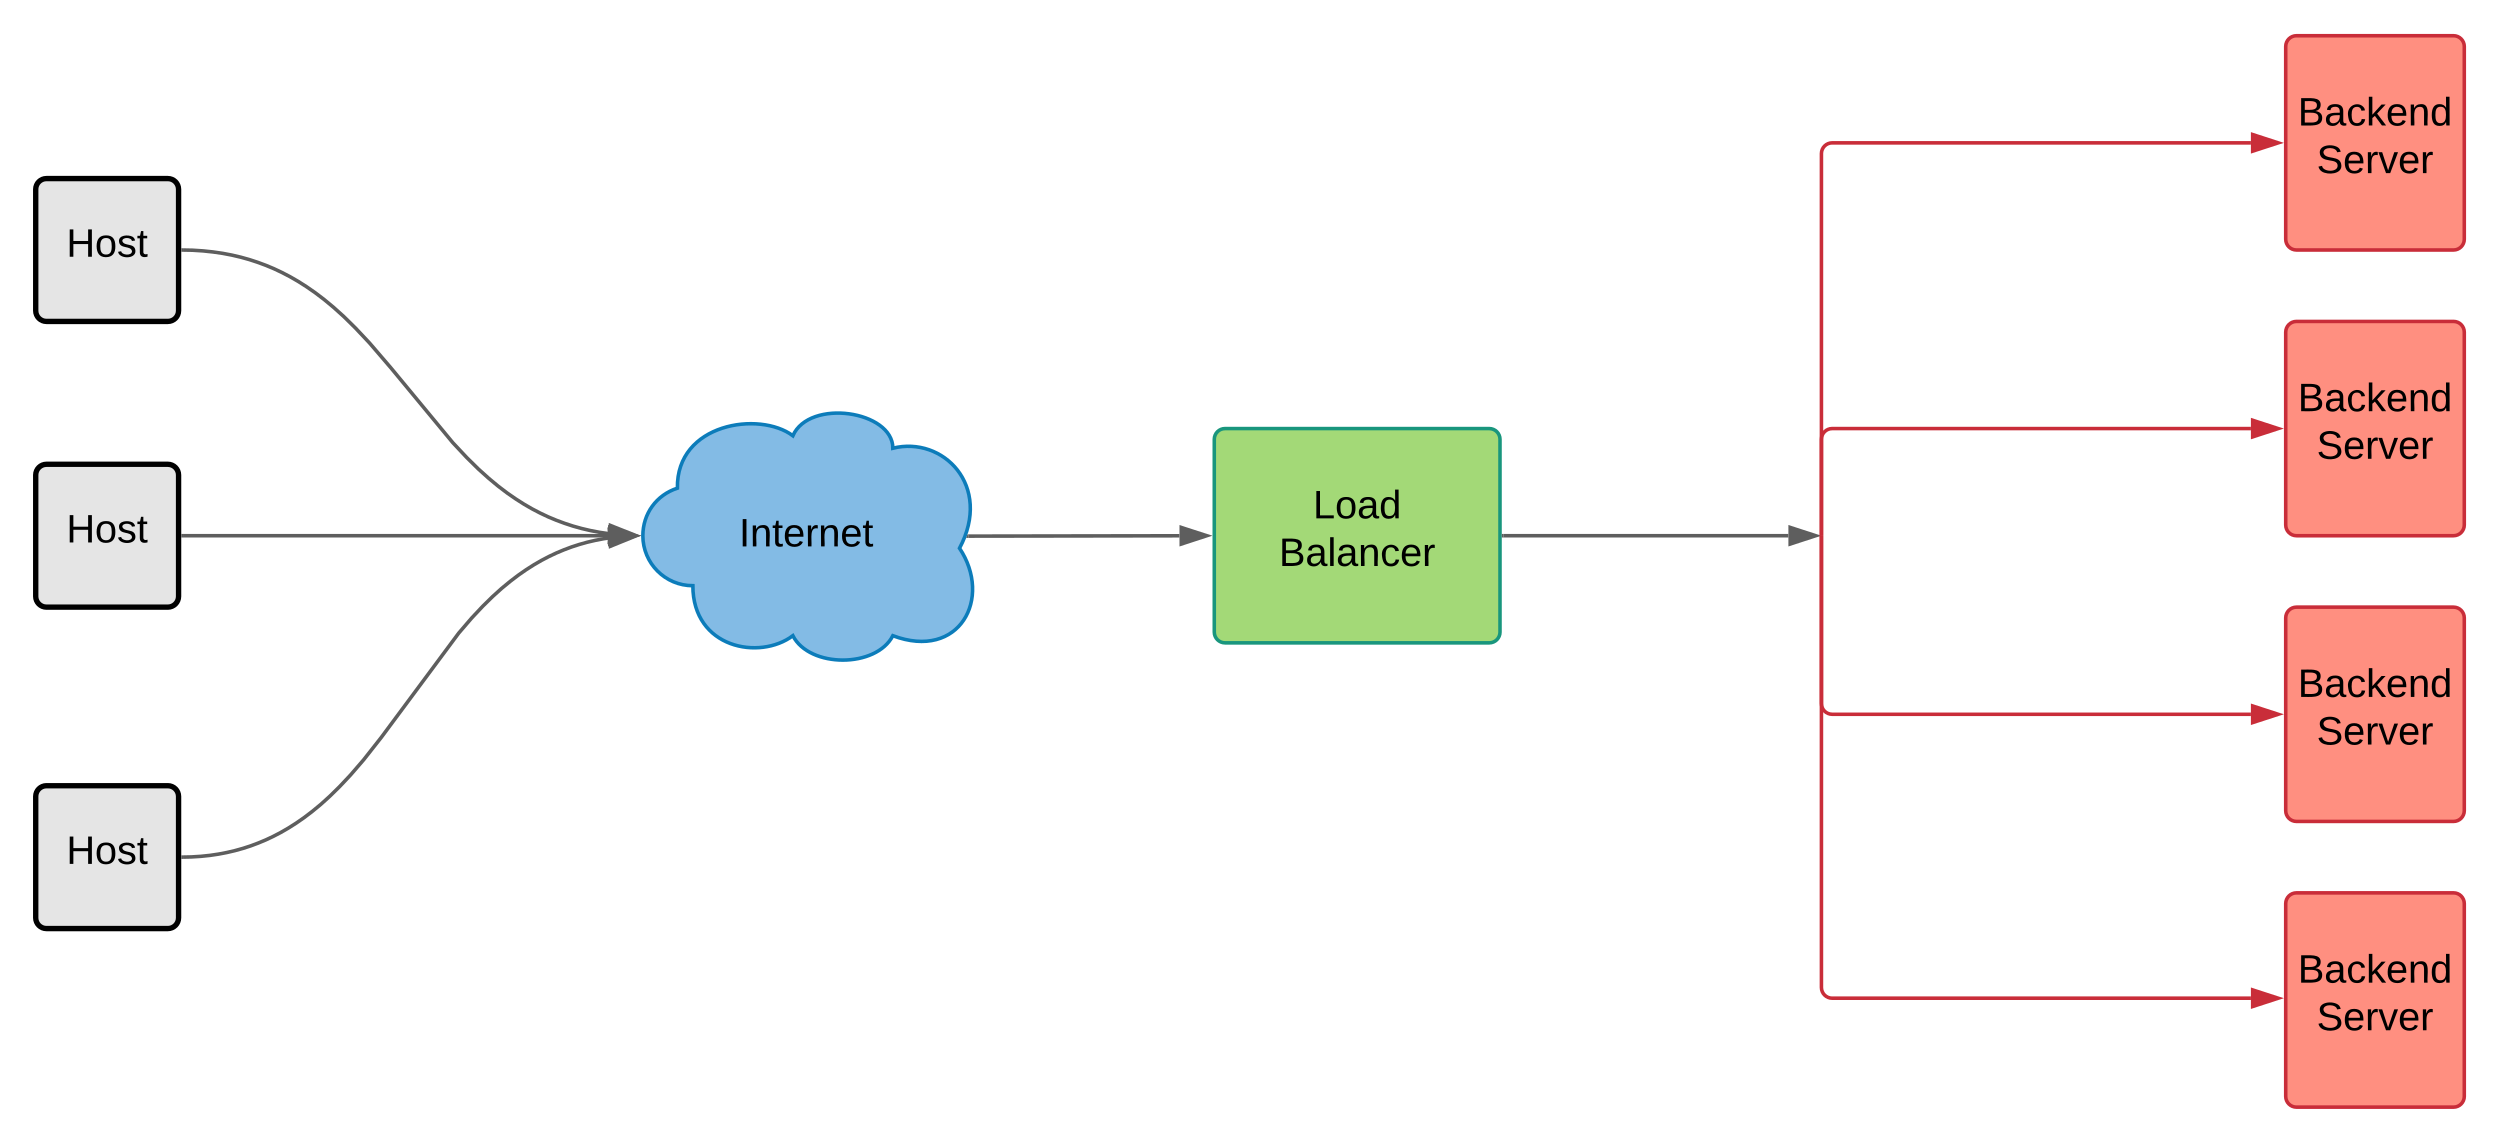
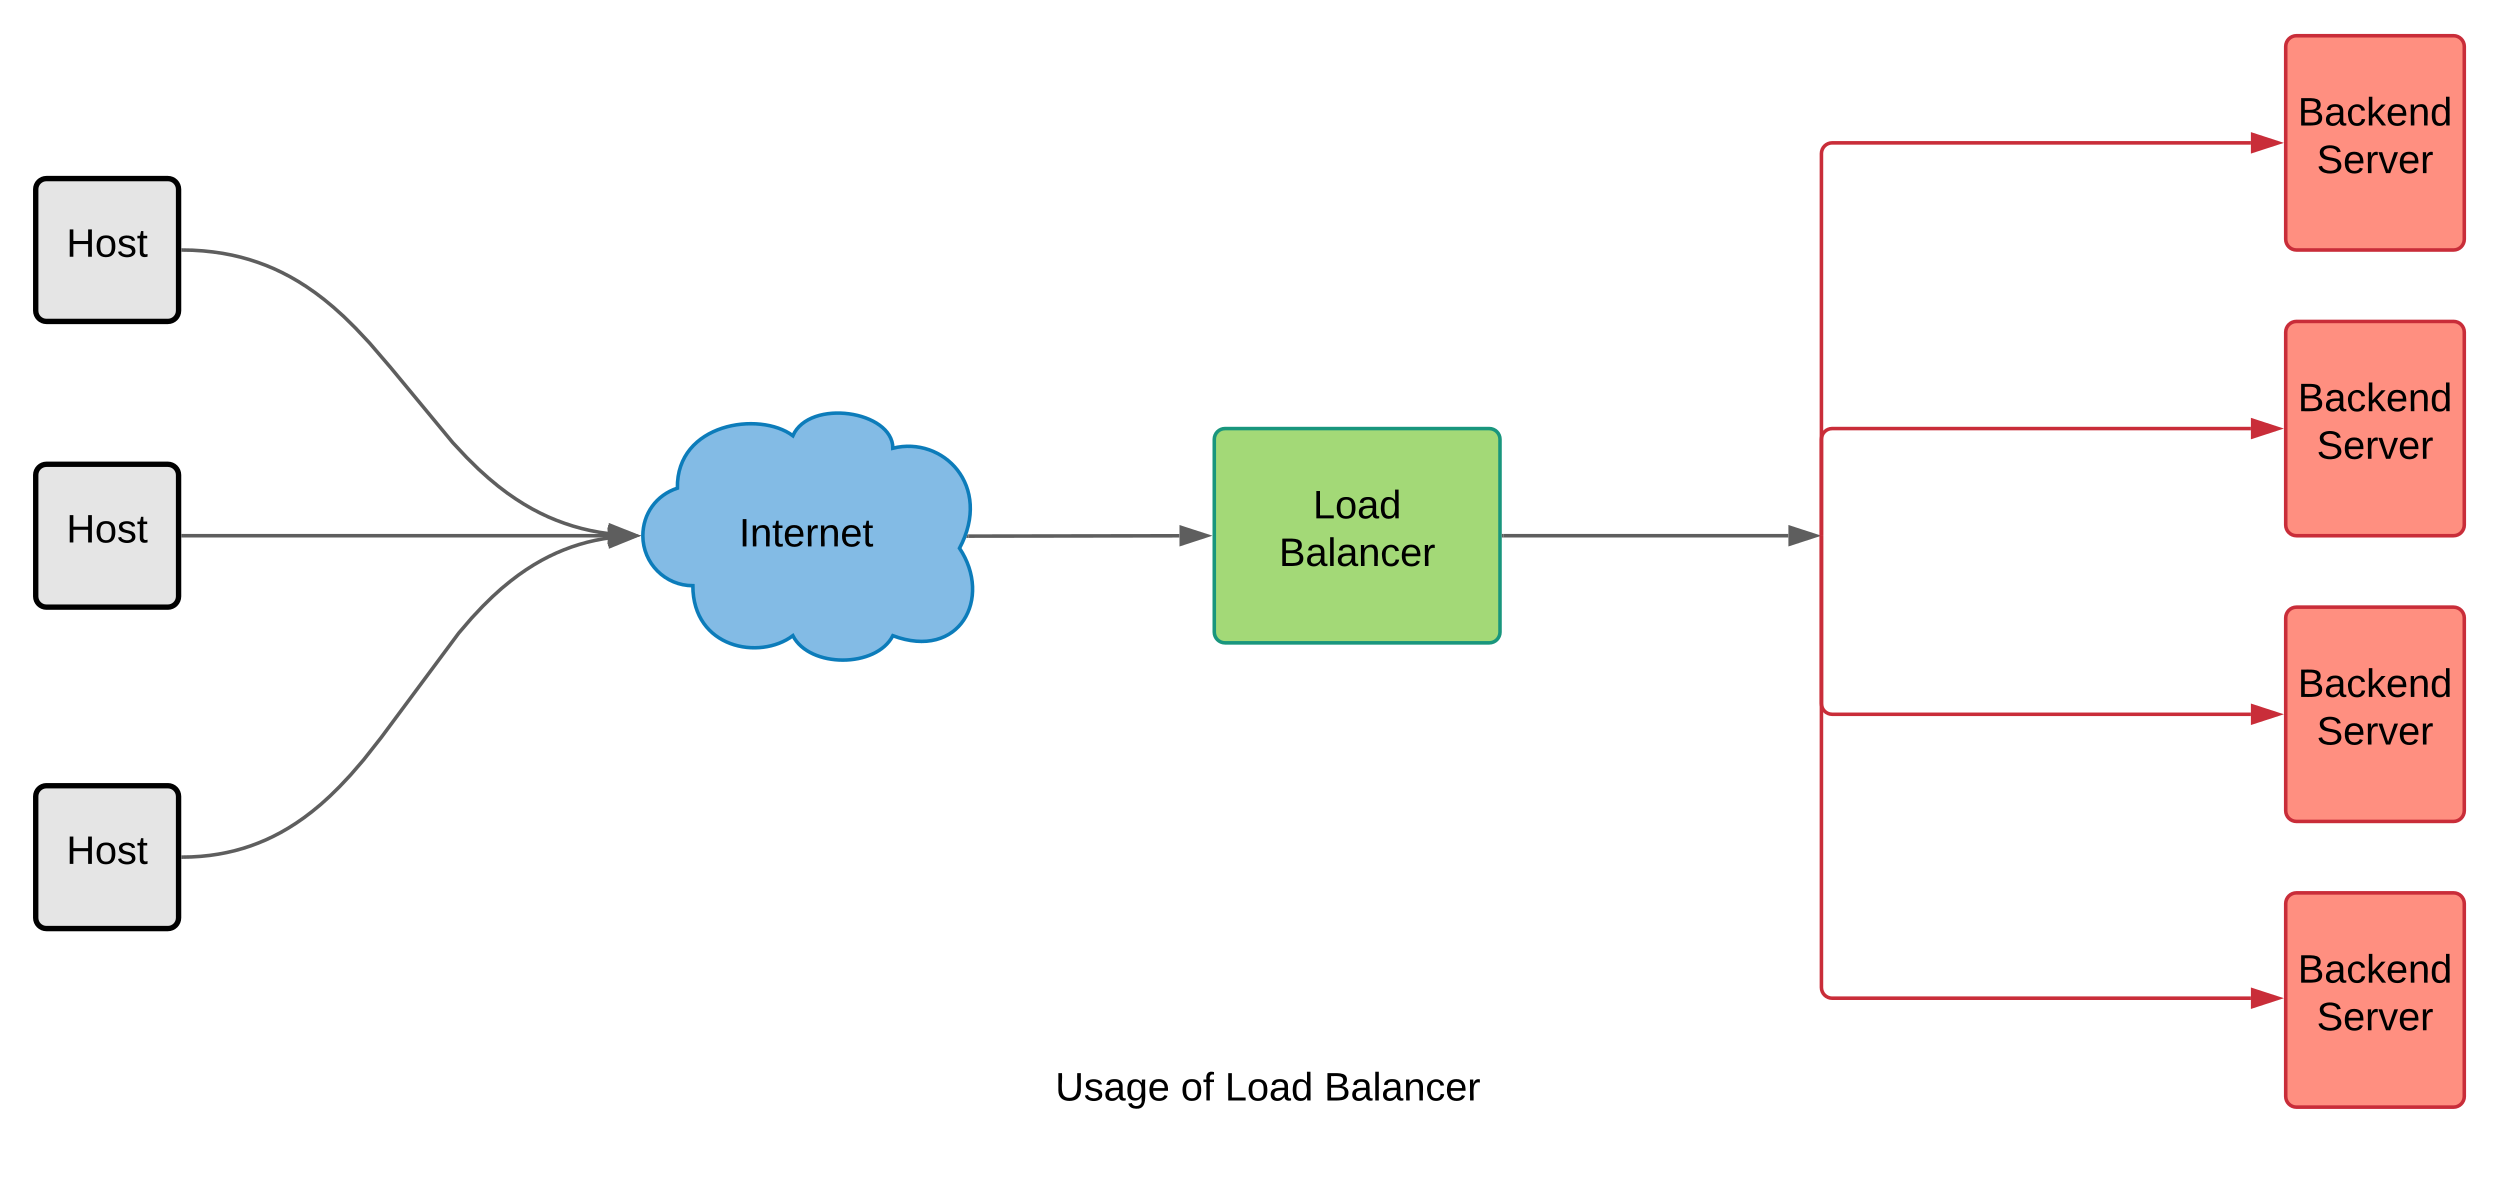
- <svg xmlns="http://www.w3.org/2000/svg" xmlns:ns1="lucid" xmlns:xlink="http://www.w3.org/1999/xlink" width="1400" height="640">
+ <svg xmlns="http://www.w3.org/2000/svg" xmlns:ns1="lucid" xmlns:xlink="http://www.w3.org/1999/xlink" width="1400" height="663.33">
  <g transform="translate(-80 -100)" ns1:page-tab-id="0_0">
    <path d="M0 0h1870.4v1323.2H0z" fill="#fff" />
    <path d="M100 366c0-3.3 2.7-6 6-6h68c3.3 0 6 2.7 6 6v68c0 3.3-2.7 6-6 6h-68c-3.3 0-6-2.7-6-6z" stroke="#000" stroke-width="3" fill="#e5e5e5" />
    <use xlink:href="#a" transform="matrix(1,0,0,1,112,372) translate(5.191358 31.77778)" />
    <path d="M100 206c0-3.3 2.7-6 6-6h68c3.3 0 6 2.7 6 6v68c0 3.3-2.7 6-6 6h-68c-3.3 0-6-2.7-6-6z" stroke="#000" stroke-width="3" fill="#e5e5e5" />
    <use xlink:href="#a" transform="matrix(1,0,0,1,112,212) translate(5.191358 31.77778)" />
    <path d="M100 546c0-3.3 2.7-6 6-6h68c3.3 0 6 2.7 6 6v68c0 3.3-2.7 6-6 6h-68c-3.3 0-6-2.7-6-6z" stroke="#000" stroke-width="3" fill="#e5e5e5" />
    <use xlink:href="#a" transform="matrix(1,0,0,1,112,552) translate(5.191358 31.77778)" />
    <path d="M468 428c-15.46 0-28-12.54-28-28 0-12.37 7.58-22.8 19.35-26.63C458.67 337 505.33 330 524 344c9.33-21 56-14 56 7 28-7 56 21 37.33 56 18.67 28 0 63-37.33 49-9.33 18.2-46.67 18.2-56 0-18.67 14-56 7-56-28z" stroke="#0c7cba" stroke-width="2" fill="#83bbe5" />
    <use xlink:href="#b" transform="matrix(1,0,0,1,445,335) translate(48.87654 70.99653)" />
    <path d="M182.5 240.02l5.3.1 5.94.38 5.6.6 5.37.78 5.14.98 4.95 1.16 4.8 1.34 4.68 1.53 4.6 1.7 4.55 1.9 4.52 2.14 4.53 2.36 4.57 2.64 4.65 2.96 4.8 3.33 5 3.8 5.3 4.4 5.76 5.18 6.5 6.4 7.9 8.4 11.9 13.86 34.7 41.93 7.88 8.4 6.5 6.4 5.76 5.18 5.3 4.4 5 3.8 4.8 3.32 4.65 2.96 4.57 2.64 4.53 2.36 4.52 2.13 4.55 1.9 4.6 1.7 4.7 1.54 4.8 1.34 4.94 1.16 5.13.98 4.75.7" stroke="#5e5e5e" stroke-width="2" fill="none" />
    <path d="M182.55 239.02l-.04 2-1-.02v-2z" fill="#5e5e5e" />
    <path d="M435.77 399.8l-14.53 3.7.6-9.24z" stroke="#5e5e5e" stroke-width="2" fill="#5e5e5e" />
    <path d="M182.5 400h238" stroke="#5e5e5e" stroke-width="2" fill="none" />
    <path d="M182.53 401h-1.03v-2h1.03z" fill="#5e5e5e" />
    <path d="M435.76 400l-14.26 4.64v-9.28z" stroke="#5e5e5e" stroke-width="2" fill="#5e5e5e" />
    <path d="M182.5 579.98l4.63-.1 5.32-.33 5.08-.53 4.86-.72 4.68-.9 4.54-1.06 4.43-1.24 4.33-1.4 4.26-1.6 4.22-1.76 4.2-1.98 4.22-2.2 4.24-2.45 4.3-2.73 4.43-3.07 4.56-3.47 4.8-3.95 5.06-4.57 5.5-5.4 6.16-6.55 7.3-8.46 9.83-12.48 43.44-58.5 7.28-8.47 6.16-6.56 5.5-5.4 5.07-4.58 4.8-3.95 4.55-3.47 4.42-3.07 4.3-2.74 4.25-2.46 4.2-2.2 4.2-1.98 4.23-1.77 4.27-1.6 4.33-1.4 4.42-1.24 4.55-1.06 4.68-.9 2.46-.36" stroke="#5e5e5e" stroke-width="2" fill="none" />
    <path d="M182.55 580.98l-1.05.02v-2l1-.02z" fill="#5e5e5e" />
    <path d="M435.77 400.23l-13.9 5.66-.66-9.25z" stroke="#5e5e5e" stroke-width="2" fill="#5e5e5e" />
    <path d="M622.43 400.23l118.07-.2" stroke="#5e5e5e" stroke-width="2" fill="none" />
    <path d="M622.46 401.23h-1.42l.78-2h.64z" fill="#5e5e5e" />
    <path d="M755.76 400l-14.25 4.66v-9.27z" stroke="#5e5e5e" stroke-width="2" fill="#5e5e5e" />
    <path d="M760 346c0-3.3 2.7-6 6-6h148c3.3 0 6 2.7 6 6v108c0 3.3-2.7 6-6 6H766c-3.3 0-6-2.7-6-6z" stroke="#19967d" stroke-width="2" fill="#a3d977" />
    <use xlink:href="#c" transform="matrix(1,0,0,1,765,345) translate(50.30864 45.27778)" />
    <use xlink:href="#d" transform="matrix(1,0,0,1,765,345) translate(31.23457 71.94444)" />
    <path d="M922 400h159.5" stroke="#5e5e5e" stroke-width="2" fill="none" />
    <path d="M922.03 401H921v-2h1.03z" fill="#5e5e5e" />
    <path d="M1096.76 400l-14.26 4.64v-9.28z" stroke="#5e5e5e" stroke-width="2" fill="#5e5e5e" />
    <path d="M1100 399V186c0-3.3 2.7-6 6-6h234.5M1100 398.97V400" stroke="#c92d39" stroke-width="2" fill="none" />
    <path d="M1355.76 180l-14.26 4.64v-9.28z" stroke="#c92d39" stroke-width="2" fill="#c92d39" />
    <path d="M1100 399v-53c0-3.3 2.7-6 6-6h234.5M1100 398.97V400" stroke="#c92d39" stroke-width="2" fill="none" />
    <path d="M1355.76 340l-14.26 4.64v-9.28z" stroke="#c92d39" stroke-width="2" fill="#c92d39" />
    <path d="M1100 401v93c0 3.3 2.7 6 6 6h234.5M1100 401.03V400" stroke="#c92d39" stroke-width="2" fill="none" />
    <path d="M1355.76 500l-14.26 4.64v-9.28z" stroke="#c92d39" stroke-width="2" fill="#c92d39" />
    <path d="M1100 401v252c0 3.3 2.7 6 6 6h234.5M1100 401.03V400" stroke="#c92d39" stroke-width="2" fill="none" />
    <path d="M1355.76 659l-14.26 4.64v-9.28z" stroke="#c92d39" stroke-width="2" fill="#c92d39" />
    <path d="M1360 126c0-3.3 2.7-6 6-6h88c3.3 0 6 2.7 6 6v108c0 3.3-2.7 6-6 6h-88c-3.3 0-6-2.7-6-6z" stroke="#c92d39" stroke-width="2" fill="#ff8f80" />
    <use xlink:href="#e" transform="matrix(1,0,0,1,1365,125) translate(1.790123 45.27778)" />
    <use xlink:href="#f" transform="matrix(1,0,0,1,1365,125) translate(12.34568 71.94444)" />
    <path d="M1360 606c0-3.3 2.7-6 6-6h88c3.3 0 6 2.7 6 6v108c0 3.3-2.7 6-6 6h-88c-3.3 0-6-2.7-6-6z" stroke="#c92d39" stroke-width="2" fill="#ff8f80" />
    <use xlink:href="#e" transform="matrix(1,0,0,1,1365,605) translate(1.790123 45.27778)" />
    <use xlink:href="#f" transform="matrix(1,0,0,1,1365,605) translate(12.34568 71.94444)" />
    <path d="M1360 446c0-3.3 2.7-6 6-6h88c3.3 0 6 2.7 6 6v108c0 3.3-2.7 6-6 6h-88c-3.3 0-6-2.7-6-6z" stroke="#c92d39" stroke-width="2" fill="#ff8f80" />
    <use xlink:href="#e" transform="matrix(1,0,0,1,1365,445) translate(1.790123 45.27778)" />
    <use xlink:href="#f" transform="matrix(1,0,0,1,1365,445) translate(12.34568 71.94444)" />
    <path d="M1360 286c0-3.3 2.7-6 6-6h88c3.3 0 6 2.7 6 6v108c0 3.3-2.7 6-6 6h-88c-3.3 0-6-2.7-6-6z" stroke="#c92d39" stroke-width="2" fill="#ff8f80" />
    <g>
      <use xlink:href="#e" transform="matrix(1,0,0,1,1365,285) translate(1.790123 45.27778)" />
      <use xlink:href="#f" transform="matrix(1,0,0,1,1365,285) translate(12.34568 71.94444)" />
    </g>
+     <path d="M660 686c0-3.3 2.7-6 6-6h248c3.3 0 6 2.7 6 6v51.33c0 3.32-2.7 6-6 6H666c-3.3 0-6-2.68-6-6z" stroke="#000" stroke-opacity="0" stroke-width="2" fill="#fff" fill-opacity="0" />
+     <g>
+       <use xlink:href="#g" transform="matrix(1,0,0,1,665,685) translate(5.95679 31.27778)" />
+       <use xlink:href="#h" transform="matrix(1,0,0,1,665,685) translate(76.26543 31.27778)" />
+       <use xlink:href="#i" transform="matrix(1,0,0,1,665,685) translate(100.9568 31.27778)" />
+       <use xlink:href="#j" transform="matrix(1,0,0,1,665,685) translate(156.5123 31.27778)" />
+     </g>
    <defs>
-       <path d="M197 0v-115H63V0H30v-248h33v105h134v-105h34V0h-34" id="g" />
-       <path d="M100-194c62-1 85 37 85 99 1 63-27 99-86 99S16-35 15-95c0-66 28-99 85-99zM99-20c44 1 53-31 53-75 0-43-8-75-51-75s-53 32-53 75 10 74 51 75" id="h" />
-       <path d="M135-143c-3-34-86-38-87 0 15 53 115 12 119 90S17 21 10-45l28-5c4 36 97 45 98 0-10-56-113-15-118-90-4-57 82-63 122-42 12 7 21 19 24 35" id="i" />
-       <path d="M59-47c-2 24 18 29 38 22v24C64 9 27 4 27-40v-127H5v-23h24l9-43h21v43h35v23H59v120" id="j" />
+       <path d="M197 0v-115H63V0H30v-248h33v105h134v-105h34V0h-34" id="k" />
+       <path d="M100-194c62-1 85 37 85 99 1 63-27 99-86 99S16-35 15-95c0-66 28-99 85-99zM99-20c44 1 53-31 53-75 0-43-8-75-51-75s-53 32-53 75 10 74 51 75" id="l" />
+       <path d="M135-143c-3-34-86-38-87 0 15 53 115 12 119 90S17 21 10-45l28-5c4 36 97 45 98 0-10-56-113-15-118-90-4-57 82-63 122-42 12 7 21 19 24 35" id="m" />
+       <path d="M59-47c-2 24 18 29 38 22v24C64 9 27 4 27-40v-127H5v-23h24l9-43h21v43h35v23H59v120" id="n" />
      <g id="a">
-         <use transform="matrix(0.0617284,0,0,0.0617284,0,0)" xlink:href="#g" />
-         <use transform="matrix(0.0617284,0,0,0.0617284,15.98765,0)" xlink:href="#h" />
-         <use transform="matrix(0.0617284,0,0,0.0617284,28.33333,0)" xlink:href="#i" />
-         <use transform="matrix(0.0617284,0,0,0.0617284,39.44444,0)" xlink:href="#j" />
+         <use transform="matrix(0.0617284,0,0,0.0617284,0,0)" xlink:href="#k" />
+         <use transform="matrix(0.0617284,0,0,0.0617284,15.98765,0)" xlink:href="#l" />
+         <use transform="matrix(0.0617284,0,0,0.0617284,28.33333,0)" xlink:href="#m" />
+         <use transform="matrix(0.0617284,0,0,0.0617284,39.44444,0)" xlink:href="#n" />
      </g>
-       <path d="M33 0v-248h34V0H33" id="k" />
-       <path d="M117-194c89-4 53 116 60 194h-32v-121c0-31-8-49-39-48C34-167 62-67 57 0H25l-1-190h30c1 10-1 24 2 32 11-22 29-35 61-36" id="l" />
-       <path d="M100-194c63 0 86 42 84 106H49c0 40 14 67 53 68 26 1 43-12 49-29l28 8c-11 28-37 45-77 45C44 4 14-33 15-96c1-61 26-98 85-98zm52 81c6-60-76-77-97-28-3 7-6 17-6 28h103" id="m" />
-       <path d="M114-163C36-179 61-72 57 0H25l-1-190h30c1 12-1 29 2 39 6-27 23-49 58-41v29" id="n" />
+       <path d="M33 0v-248h34V0H33" id="o" />
+       <path d="M117-194c89-4 53 116 60 194h-32v-121c0-31-8-49-39-48C34-167 62-67 57 0H25l-1-190h30c1 10-1 24 2 32 11-22 29-35 61-36" id="p" />
+       <path d="M100-194c63 0 86 42 84 106H49c0 40 14 67 53 68 26 1 43-12 49-29l28 8c-11 28-37 45-77 45C44 4 14-33 15-96c1-61 26-98 85-98zm52 81c6-60-76-77-97-28-3 7-6 17-6 28h103" id="q" />
+       <path d="M114-163C36-179 61-72 57 0H25l-1-190h30c1 12-1 29 2 39 6-27 23-49 58-41v29" id="r" />
      <g id="b">
-         <use transform="matrix(0.0617284,0,0,0.0617284,0,0)" xlink:href="#k" />
-         <use transform="matrix(0.0617284,0,0,0.0617284,6.17284,0)" xlink:href="#l" />
-         <use transform="matrix(0.0617284,0,0,0.0617284,18.51852,0)" xlink:href="#j" />
-         <use transform="matrix(0.0617284,0,0,0.0617284,24.69136,0)" xlink:href="#m" />
-         <use transform="matrix(0.0617284,0,0,0.0617284,37.03704,0)" xlink:href="#n" />
-         <use transform="matrix(0.0617284,0,0,0.0617284,44.38272,0)" xlink:href="#l" />
-         <use transform="matrix(0.0617284,0,0,0.0617284,56.7284,0)" xlink:href="#m" />
-         <use transform="matrix(0.0617284,0,0,0.0617284,69.07407,0)" xlink:href="#j" />
+         <use transform="matrix(0.0617284,0,0,0.0617284,0,0)" xlink:href="#o" />
+         <use transform="matrix(0.0617284,0,0,0.0617284,6.17284,0)" xlink:href="#p" />
+         <use transform="matrix(0.0617284,0,0,0.0617284,18.51852,0)" xlink:href="#n" />
+         <use transform="matrix(0.0617284,0,0,0.0617284,24.69136,0)" xlink:href="#q" />
+         <use transform="matrix(0.0617284,0,0,0.0617284,37.03704,0)" xlink:href="#r" />
+         <use transform="matrix(0.0617284,0,0,0.0617284,44.38272,0)" xlink:href="#p" />
+         <use transform="matrix(0.0617284,0,0,0.0617284,56.7284,0)" xlink:href="#q" />
+         <use transform="matrix(0.0617284,0,0,0.0617284,69.07407,0)" xlink:href="#n" />
      </g>
-       <path d="M30 0v-248h33v221h125V0H30" id="o" />
-       <path d="M141-36C126-15 110 5 73 4 37 3 15-17 15-53c-1-64 63-63 125-63 3-35-9-54-41-54-24 1-41 7-42 31l-33-3c5-37 33-52 76-52 45 0 72 20 72 64v82c-1 20 7 32 28 27v20c-31 9-61-2-59-35zM48-53c0 20 12 33 32 33 41-3 63-29 60-74-43 2-92-5-92 41" id="p" />
-       <path d="M85-194c31 0 48 13 60 33l-1-100h32l1 261h-30c-2-10 0-23-3-31C134-8 116 4 85 4 32 4 16-35 15-94c0-66 23-100 70-100zm9 24c-40 0-46 34-46 75 0 40 6 74 45 74 42 0 51-32 51-76 0-42-9-74-50-73" id="q" />
+       <path d="M30 0v-248h33v221h125V0H30" id="s" />
+       <path d="M141-36C126-15 110 5 73 4 37 3 15-17 15-53c-1-64 63-63 125-63 3-35-9-54-41-54-24 1-41 7-42 31l-33-3c5-37 33-52 76-52 45 0 72 20 72 64v82c-1 20 7 32 28 27v20c-31 9-61-2-59-35zM48-53c0 20 12 33 32 33 41-3 63-29 60-74-43 2-92-5-92 41" id="t" />
+       <path d="M85-194c31 0 48 13 60 33l-1-100h32l1 261h-30c-2-10 0-23-3-31C134-8 116 4 85 4 32 4 16-35 15-94c0-66 23-100 70-100zm9 24c-40 0-46 34-46 75 0 40 6 74 45 74 42 0 51-32 51-76 0-42-9-74-50-73" id="u" />
      <g id="c">
-         <use transform="matrix(0.0617284,0,0,0.0617284,0,0)" xlink:href="#o" />
-         <use transform="matrix(0.0617284,0,0,0.0617284,12.34568,0)" xlink:href="#h" />
-         <use transform="matrix(0.0617284,0,0,0.0617284,24.69136,0)" xlink:href="#p" />
-         <use transform="matrix(0.0617284,0,0,0.0617284,37.03704,0)" xlink:href="#q" />
+         <use transform="matrix(0.0617284,0,0,0.0617284,0,0)" xlink:href="#s" />
+         <use transform="matrix(0.0617284,0,0,0.0617284,12.34568,0)" xlink:href="#l" />
+         <use transform="matrix(0.0617284,0,0,0.0617284,24.69136,0)" xlink:href="#t" />
+         <use transform="matrix(0.0617284,0,0,0.0617284,37.03704,0)" xlink:href="#u" />
      </g>
-       <path d="M160-131c35 5 61 23 61 61C221 17 115-2 30 0v-248c76 3 177-17 177 60 0 33-19 50-47 57zm-97-11c50-1 110 9 110-42 0-47-63-36-110-37v79zm0 115c55-2 124 14 124-45 0-56-70-42-124-44v89" id="r" />
-       <path d="M24 0v-261h32V0H24" id="s" />
-       <path d="M96-169c-40 0-48 33-48 73s9 75 48 75c24 0 41-14 43-38l32 2c-6 37-31 61-74 61-59 0-76-41-82-99-10-93 101-131 147-64 4 7 5 14 7 22l-32 3c-4-21-16-35-41-35" id="t" />
+       <path d="M160-131c35 5 61 23 61 61C221 17 115-2 30 0v-248c76 3 177-17 177 60 0 33-19 50-47 57zm-97-11c50-1 110 9 110-42 0-47-63-36-110-37v79zm0 115c55-2 124 14 124-45 0-56-70-42-124-44v89" id="v" />
+       <path d="M24 0v-261h32V0H24" id="w" />
+       <path d="M96-169c-40 0-48 33-48 73s9 75 48 75c24 0 41-14 43-38l32 2c-6 37-31 61-74 61-59 0-76-41-82-99-10-93 101-131 147-64 4 7 5 14 7 22l-32 3c-4-21-16-35-41-35" id="x" />
      <g id="d">
-         <use transform="matrix(0.0617284,0,0,0.0617284,0,0)" xlink:href="#r" />
-         <use transform="matrix(0.0617284,0,0,0.0617284,14.81481,0)" xlink:href="#p" />
-         <use transform="matrix(0.0617284,0,0,0.0617284,27.16049,0)" xlink:href="#s" />
-         <use transform="matrix(0.0617284,0,0,0.0617284,32.03704,0)" xlink:href="#p" />
-         <use transform="matrix(0.0617284,0,0,0.0617284,44.38272,0)" xlink:href="#l" />
-         <use transform="matrix(0.0617284,0,0,0.0617284,56.7284,0)" xlink:href="#t" />
-         <use transform="matrix(0.0617284,0,0,0.0617284,67.83951,0)" xlink:href="#m" />
-         <use transform="matrix(0.0617284,0,0,0.0617284,80.18519,0)" xlink:href="#n" />
+         <use transform="matrix(0.0617284,0,0,0.0617284,0,0)" xlink:href="#v" />
+         <use transform="matrix(0.0617284,0,0,0.0617284,14.81481,0)" xlink:href="#t" />
+         <use transform="matrix(0.0617284,0,0,0.0617284,27.16049,0)" xlink:href="#w" />
+         <use transform="matrix(0.0617284,0,0,0.0617284,32.03704,0)" xlink:href="#t" />
+         <use transform="matrix(0.0617284,0,0,0.0617284,44.38272,0)" xlink:href="#p" />
+         <use transform="matrix(0.0617284,0,0,0.0617284,56.7284,0)" xlink:href="#x" />
+         <use transform="matrix(0.0617284,0,0,0.0617284,67.83951,0)" xlink:href="#q" />
+         <use transform="matrix(0.0617284,0,0,0.0617284,80.18519,0)" xlink:href="#r" />
      </g>
-       <path d="M143 0L79-87 56-68V0H24v-261h32v163l83-92h37l-77 82L181 0h-38" id="u" />
+       <path d="M143 0L79-87 56-68V0H24v-261h32v163l83-92h37l-77 82L181 0h-38" id="y" />
      <g id="e">
-         <use transform="matrix(0.0617284,0,0,0.0617284,0,0)" xlink:href="#r" />
-         <use transform="matrix(0.0617284,0,0,0.0617284,14.81481,0)" xlink:href="#p" />
-         <use transform="matrix(0.0617284,0,0,0.0617284,27.16049,0)" xlink:href="#t" />
-         <use transform="matrix(0.0617284,0,0,0.0617284,38.2716,0)" xlink:href="#u" />
-         <use transform="matrix(0.0617284,0,0,0.0617284,49.38272,0)" xlink:href="#m" />
-         <use transform="matrix(0.0617284,0,0,0.0617284,61.7284,0)" xlink:href="#l" />
-         <use transform="matrix(0.0617284,0,0,0.0617284,74.07407,0)" xlink:href="#q" />
+         <use transform="matrix(0.0617284,0,0,0.0617284,0,0)" xlink:href="#v" />
+         <use transform="matrix(0.0617284,0,0,0.0617284,14.81481,0)" xlink:href="#t" />
+         <use transform="matrix(0.0617284,0,0,0.0617284,27.16049,0)" xlink:href="#x" />
+         <use transform="matrix(0.0617284,0,0,0.0617284,38.2716,0)" xlink:href="#y" />
+         <use transform="matrix(0.0617284,0,0,0.0617284,49.38272,0)" xlink:href="#q" />
+         <use transform="matrix(0.0617284,0,0,0.0617284,61.7284,0)" xlink:href="#p" />
+         <use transform="matrix(0.0617284,0,0,0.0617284,74.07407,0)" xlink:href="#u" />
      </g>
-       <path d="M185-189c-5-48-123-54-124 2 14 75 158 14 163 119 3 78-121 87-175 55-17-10-28-26-33-46l33-7c5 56 141 63 141-1 0-78-155-14-162-118-5-82 145-84 179-34 5 7 8 16 11 25" id="v" />
-       <path d="M108 0H70L1-190h34L89-25l56-165h34" id="w" />
+       <path d="M185-189c-5-48-123-54-124 2 14 75 158 14 163 119 3 78-121 87-175 55-17-10-28-26-33-46l33-7c5 56 141 63 141-1 0-78-155-14-162-118-5-82 145-84 179-34 5 7 8 16 11 25" id="z" />
+       <path d="M108 0H70L1-190h34L89-25l56-165h34" id="A" />
      <g id="f">
+         <use transform="matrix(0.0617284,0,0,0.0617284,0,0)" xlink:href="#z" />
+         <use transform="matrix(0.0617284,0,0,0.0617284,14.81481,0)" xlink:href="#q" />
+         <use transform="matrix(0.0617284,0,0,0.0617284,27.16049,0)" xlink:href="#r" />
+         <use transform="matrix(0.0617284,0,0,0.0617284,34.50617,0)" xlink:href="#A" />
+         <use transform="matrix(0.0617284,0,0,0.0617284,45.61728,0)" xlink:href="#q" />
+         <use transform="matrix(0.0617284,0,0,0.0617284,57.96296,0)" xlink:href="#r" />
+       </g>
+       <path d="M232-93c-1 65-40 97-104 97C67 4 28-28 28-90v-158h33c8 89-33 224 67 224 102 0 64-133 71-224h33v155" id="B" />
+       <path d="M177-190C167-65 218 103 67 71c-23-6-38-20-44-43l32-5c15 47 100 32 89-28v-30C133-14 115 1 83 1 29 1 15-40 15-95c0-56 16-97 71-98 29-1 48 16 59 35 1-10 0-23 2-32h30zM94-22c36 0 50-32 50-73 0-42-14-75-50-75-39 0-46 34-46 75s6 73 46 73" id="C" />
+       <g id="g">
+         <use transform="matrix(0.0617284,0,0,0.0617284,0,0)" xlink:href="#B" />
+         <use transform="matrix(0.0617284,0,0,0.0617284,15.98765,0)" xlink:href="#m" />
+         <use transform="matrix(0.0617284,0,0,0.0617284,27.09877,0)" xlink:href="#t" />
+         <use transform="matrix(0.0617284,0,0,0.0617284,39.44444,0)" xlink:href="#C" />
+         <use transform="matrix(0.0617284,0,0,0.0617284,51.79012,0)" xlink:href="#q" />
+       </g>
+       <path d="M101-234c-31-9-42 10-38 44h38v23H63V0H32v-167H5v-23h27c-7-52 17-82 69-68v24" id="D" />
+       <g id="h">
+         <use transform="matrix(0.0617284,0,0,0.0617284,0,0)" xlink:href="#l" />
+         <use transform="matrix(0.0617284,0,0,0.0617284,12.34568,0)" xlink:href="#D" />
+       </g>
+       <g id="i">
+         <use transform="matrix(0.0617284,0,0,0.0617284,0,0)" xlink:href="#s" />
+         <use transform="matrix(0.0617284,0,0,0.0617284,12.34568,0)" xlink:href="#l" />
+         <use transform="matrix(0.0617284,0,0,0.0617284,24.69136,0)" xlink:href="#t" />
+         <use transform="matrix(0.0617284,0,0,0.0617284,37.03704,0)" xlink:href="#u" />
+       </g>
+       <g id="j">
        <use transform="matrix(0.0617284,0,0,0.0617284,0,0)" xlink:href="#v" />
-         <use transform="matrix(0.0617284,0,0,0.0617284,14.81481,0)" xlink:href="#m" />
-         <use transform="matrix(0.0617284,0,0,0.0617284,27.16049,0)" xlink:href="#n" />
-         <use transform="matrix(0.0617284,0,0,0.0617284,34.50617,0)" xlink:href="#w" />
-         <use transform="matrix(0.0617284,0,0,0.0617284,45.61728,0)" xlink:href="#m" />
-         <use transform="matrix(0.0617284,0,0,0.0617284,57.96296,0)" xlink:href="#n" />
+         <use transform="matrix(0.0617284,0,0,0.0617284,14.81481,0)" xlink:href="#t" />
+         <use transform="matrix(0.0617284,0,0,0.0617284,27.16049,0)" xlink:href="#w" />
+         <use transform="matrix(0.0617284,0,0,0.0617284,32.03704,0)" xlink:href="#t" />
+         <use transform="matrix(0.0617284,0,0,0.0617284,44.38272,0)" xlink:href="#p" />
+         <use transform="matrix(0.0617284,0,0,0.0617284,56.7284,0)" xlink:href="#x" />
+         <use transform="matrix(0.0617284,0,0,0.0617284,67.83951,0)" xlink:href="#q" />
+         <use transform="matrix(0.0617284,0,0,0.0617284,80.18519,0)" xlink:href="#r" />
      </g>
    </defs>
  </g>
</svg>
